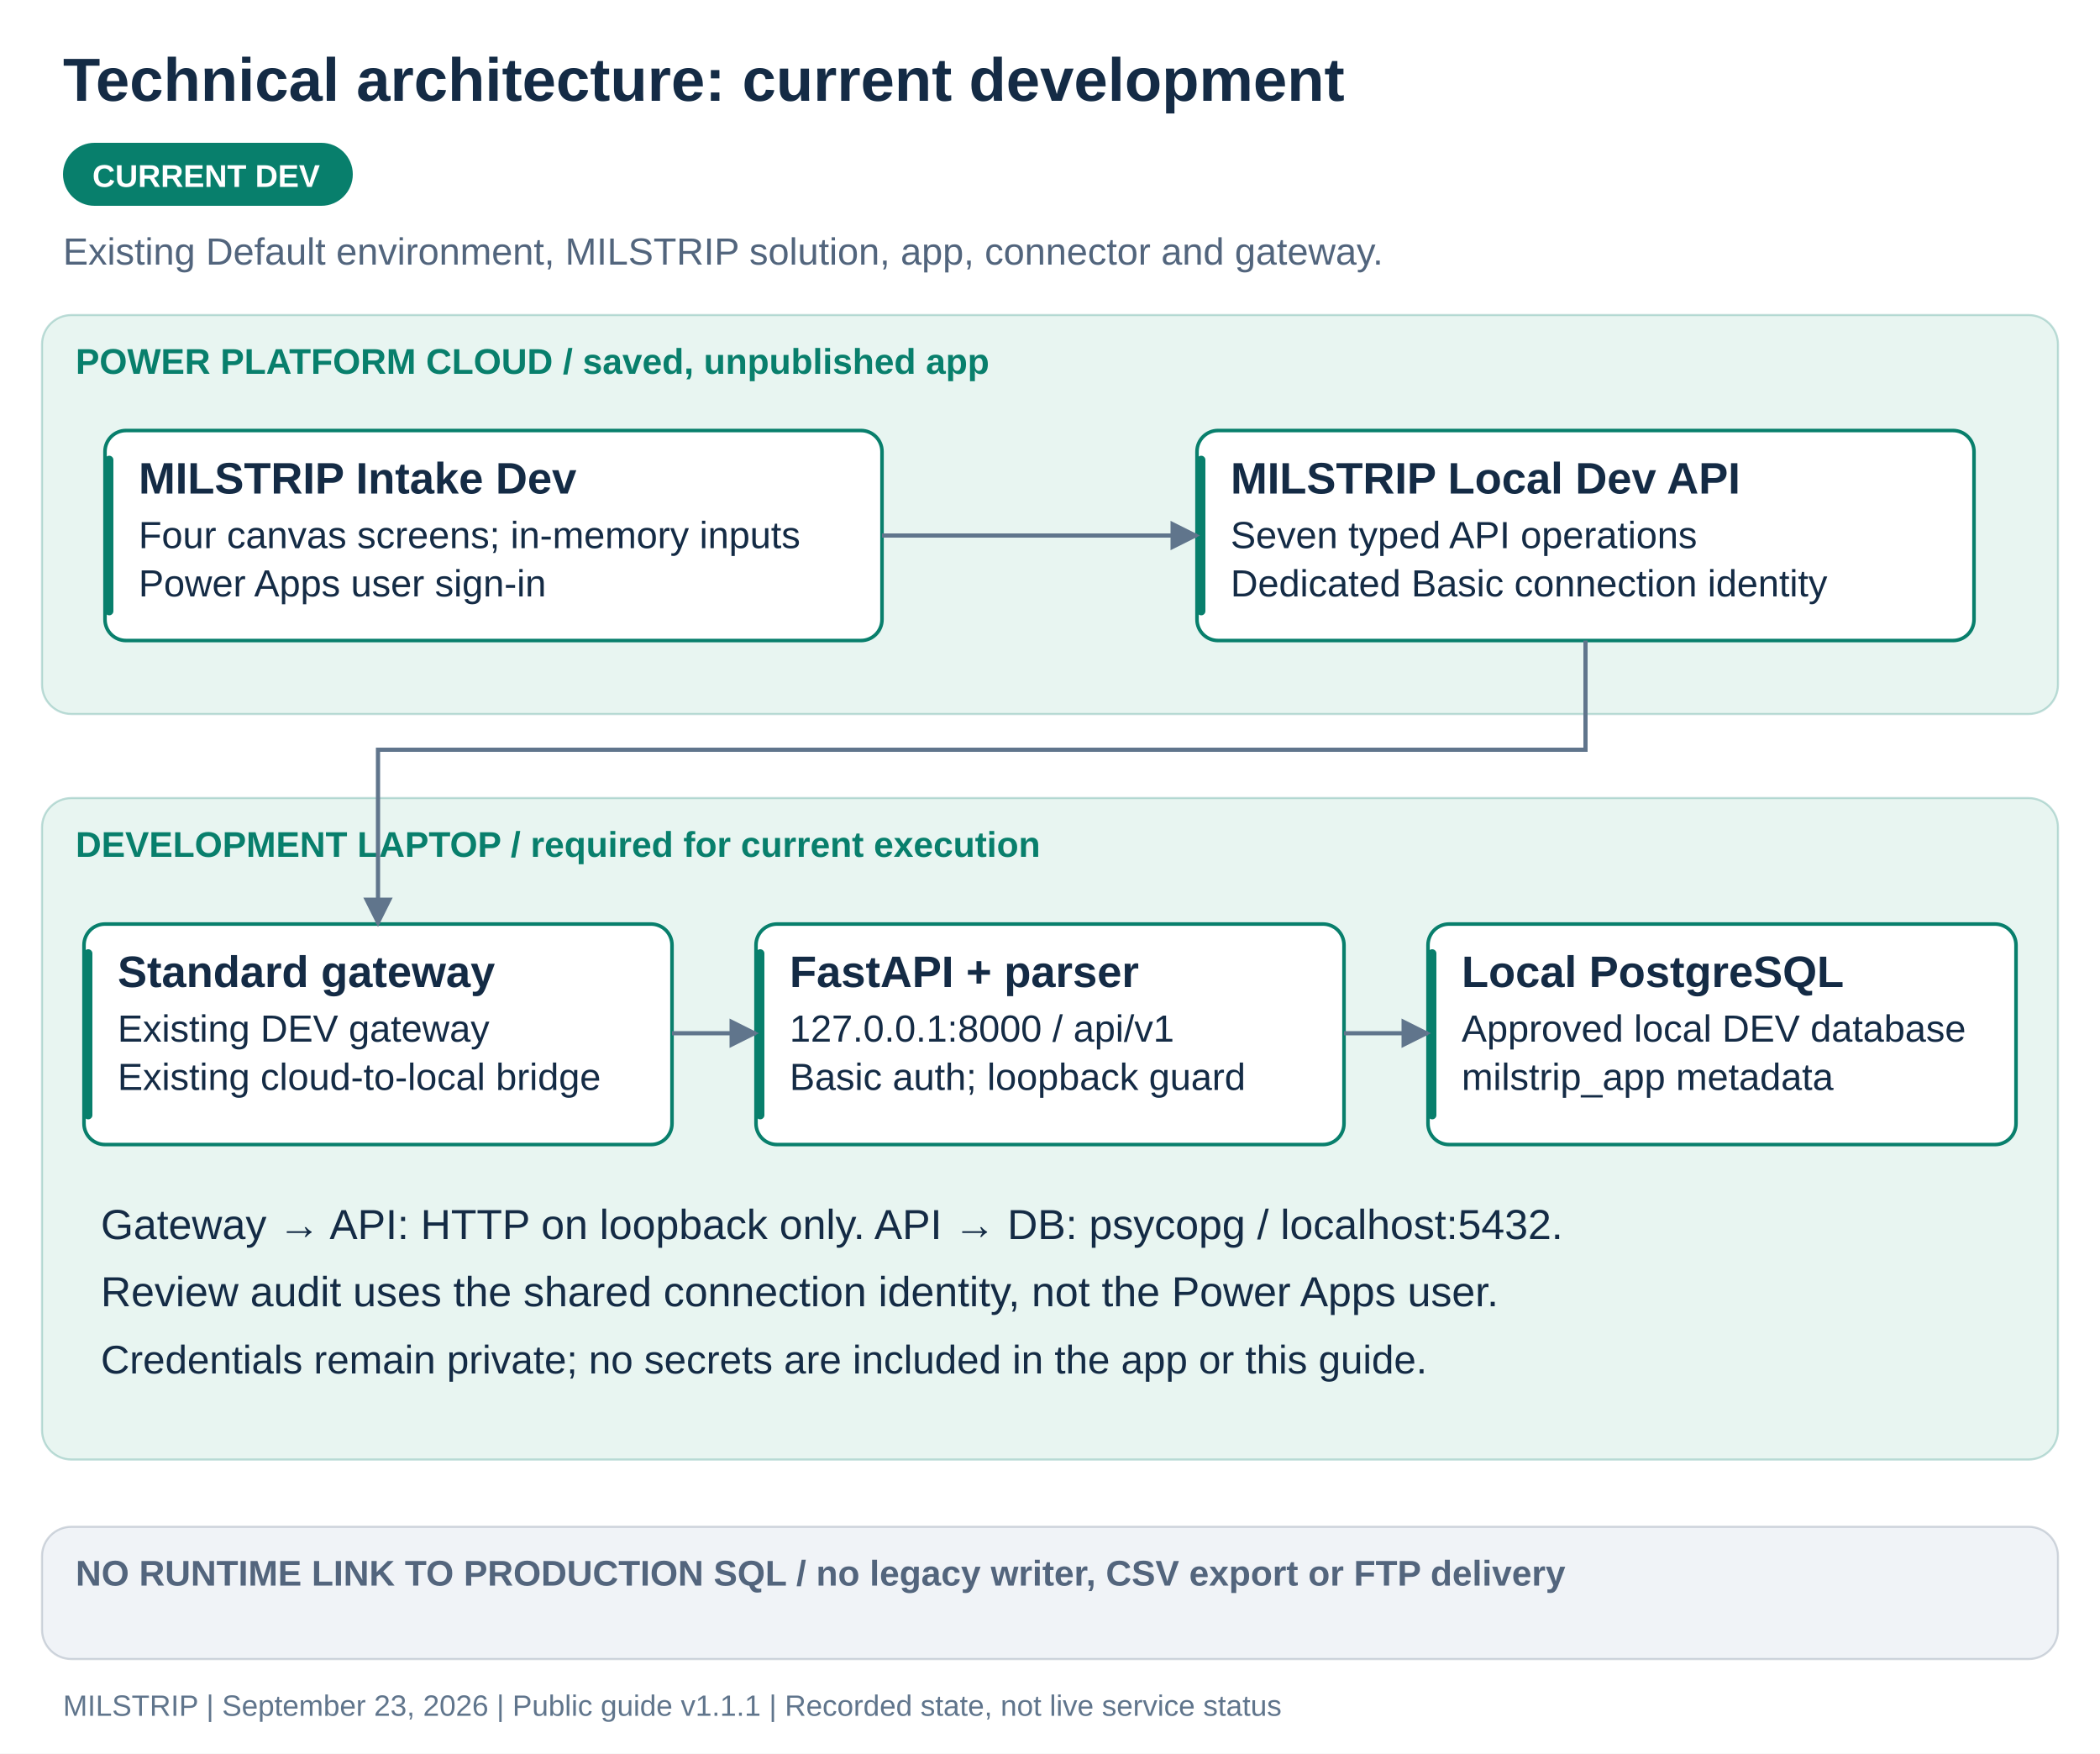
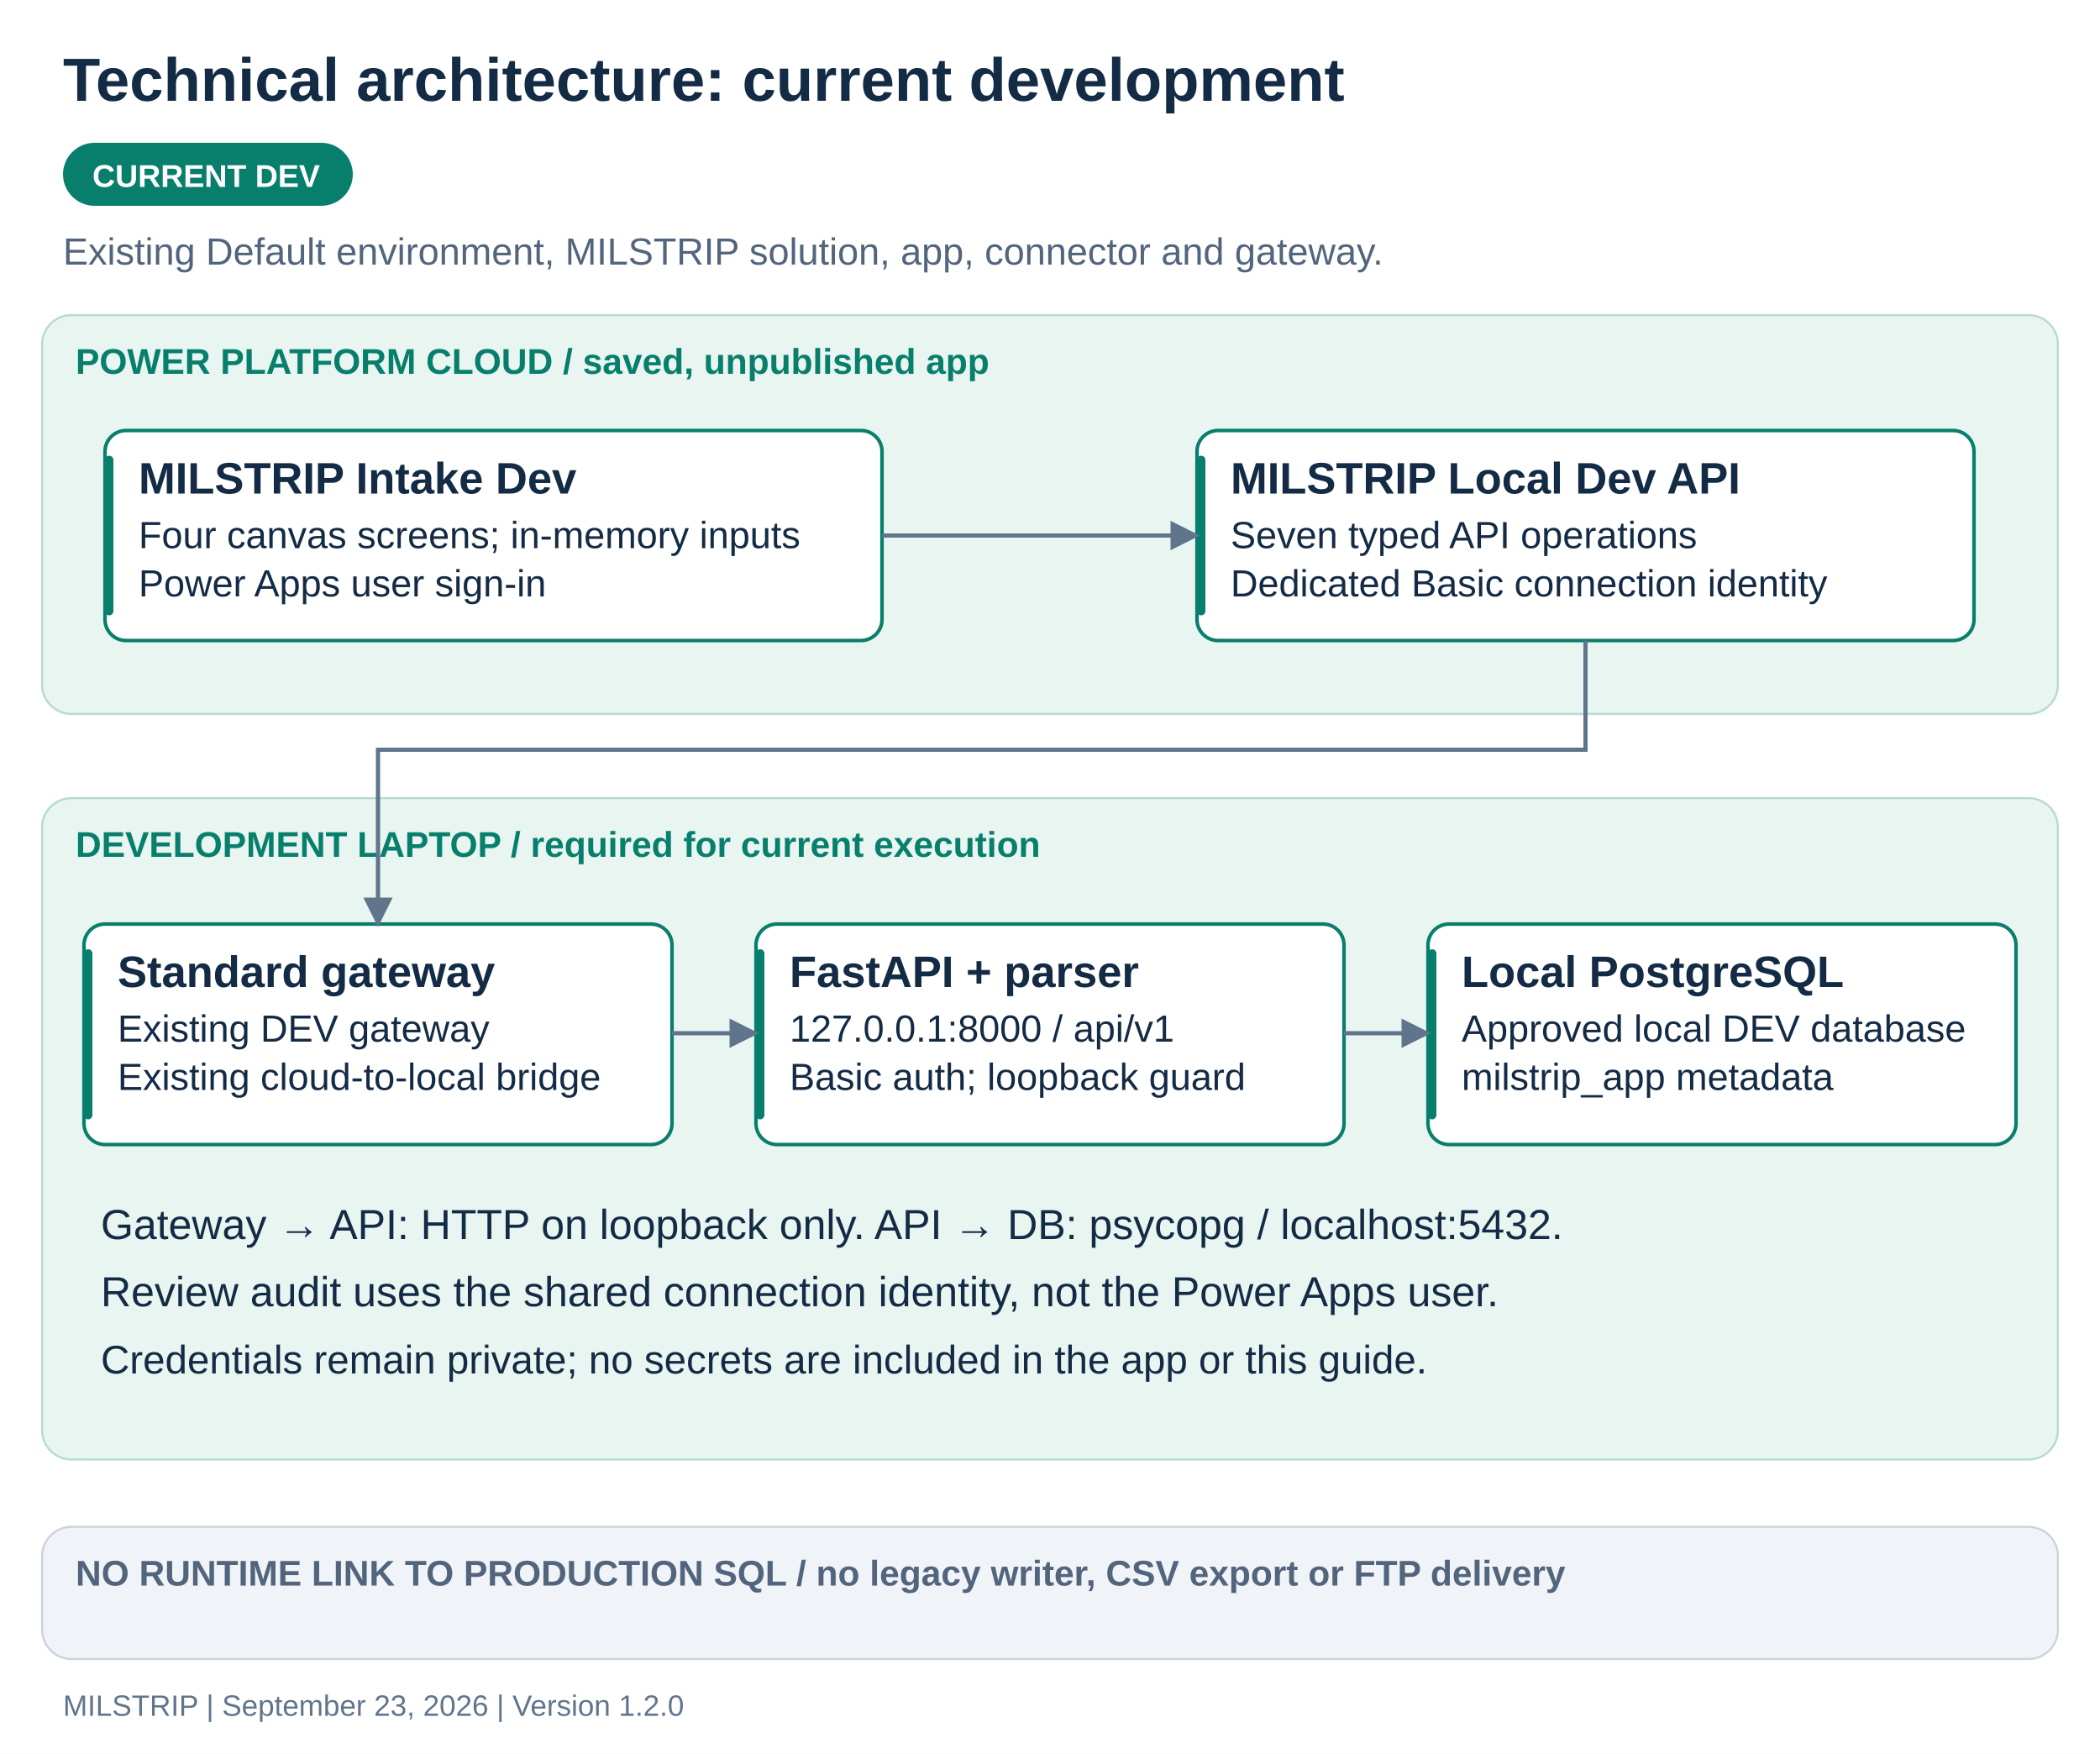
<svg xmlns="http://www.w3.org/2000/svg" width="1000" height="835" viewBox="0 0 1000 835" role="img" aria-labelledby="title desc">
  <defs>
    <marker id="arrow" viewBox="0 0 10 10" refX="9" refY="5" markerWidth="7" markerHeight="7" orient="auto-start-reverse">
      <path d="M 0 0 L 10 5 L 0 10 z" fill="#60758c" />
    </marker>
  </defs>
  <rect width="1000" height="835" fill="#ffffff" />
  <g font-family="Segoe UI, Arial, sans-serif">
    <text x="30" y="48" font-size="29" font-weight="700" fill="#142b45" text-anchor="start">Technical architecture: current development</text>
    <rect x="30" y="68" width="138" height="30" rx="15" fill="#087f6c" />
    <text x="44" y="89" font-size="15" font-weight="700" fill="#ffffff" text-anchor="start">CURRENT DEV</text>
    <text x="30" y="126" font-size="18" font-weight="400" fill="#52657d" text-anchor="start">Existing Default environment, MILSTRIP solution, app, connector and gateway.</text>
    <rect x="20" y="150" width="960" height="190" rx="14" fill="#e8f5f1" stroke="#087f6c" stroke-opacity=".25" />
    <text x="36" y="178" font-size="17" font-weight="700" fill="#087f6c" text-anchor="start">POWER PLATFORM CLOUD  /  saved, unpublished app</text>
    <g data-node="app">
      <rect x="50" y="205" width="370" height="100" rx="10" fill="#ffffff" stroke="#087f6c" stroke-width="1.7" />
      <rect x="50" y="217" width="4" height="76" rx="2" fill="#087f6c" />
      <text x="66" y="235" font-size="21" font-weight="700" fill="#142b45" text-anchor="start">MILSTRIP Intake Dev</text>
      <text x="66" y="261" font-size="18" font-weight="400" fill="#142b45" text-anchor="start">Four canvas screens; in-memory inputs</text>
      <text x="66" y="284" font-size="18" font-weight="400" fill="#142b45" text-anchor="start">Power Apps user sign-in</text>
    </g>
    <g data-node="connector">
      <rect x="570" y="205" width="370" height="100" rx="10" fill="#ffffff" stroke="#087f6c" stroke-width="1.7" />
      <rect x="570" y="217" width="4" height="76" rx="2" fill="#087f6c" />
      <text x="586" y="235" font-size="21" font-weight="700" fill="#142b45" text-anchor="start">MILSTRIP Local Dev API</text>
      <text x="586" y="261" font-size="18" font-weight="400" fill="#142b45" text-anchor="start">Seven typed API operations</text>
      <text x="586" y="284" font-size="18" font-weight="400" fill="#142b45" text-anchor="start">Dedicated Basic connection identity</text>
    </g>
    <polyline points="420,255 570,255" fill="none" stroke="#60758c" stroke-width="2" marker-end="url(#arrow)" />
    <rect x="20" y="380" width="960" height="315" rx="14" fill="#e8f5f1" stroke="#087f6c" stroke-opacity=".25" />
    <text x="36" y="408" font-size="17" font-weight="700" fill="#087f6c" text-anchor="start">DEVELOPMENT LAPTOP  /  required for current execution</text>
    <g data-node="gateway">
      <rect x="40" y="440" width="280" height="105" rx="10" fill="#ffffff" stroke="#087f6c" stroke-width="1.7" />
      <rect x="40" y="452" width="4" height="81" rx="2" fill="#087f6c" />
      <text x="56" y="470" font-size="21" font-weight="700" fill="#142b45" text-anchor="start">Standard gateway</text>
      <text x="56" y="496" font-size="18" font-weight="400" fill="#142b45" text-anchor="start">Existing DEV gateway</text>
      <text x="56" y="519" font-size="18" font-weight="400" fill="#142b45" text-anchor="start">Existing cloud-to-local bridge</text>
    </g>
    <g data-node="api">
      <rect x="360" y="440" width="280" height="105" rx="10" fill="#ffffff" stroke="#087f6c" stroke-width="1.7" />
      <rect x="360" y="452" width="4" height="81" rx="2" fill="#087f6c" />
      <text x="376" y="470" font-size="21" font-weight="700" fill="#142b45" text-anchor="start">FastAPI + parser</text>
      <text x="376" y="496" font-size="18" font-weight="400" fill="#142b45" text-anchor="start">127.0.0.1:8000 / api/v1</text>
      <text x="376" y="519" font-size="18" font-weight="400" fill="#142b45" text-anchor="start">Basic auth; loopback guard</text>
    </g>
    <g data-node="pg">
      <rect x="680" y="440" width="280" height="105" rx="10" fill="#ffffff" stroke="#087f6c" stroke-width="1.7" />
      <rect x="680" y="452" width="4" height="81" rx="2" fill="#087f6c" />
      <text x="696" y="470" font-size="21" font-weight="700" fill="#142b45" text-anchor="start">Local PostgreSQL</text>
      <text x="696" y="496" font-size="18" font-weight="400" fill="#142b45" text-anchor="start">Approved local DEV database</text>
      <text x="696" y="519" font-size="18" font-weight="400" fill="#142b45" text-anchor="start">milstrip_app metadata</text>
    </g>
    <polyline points="755,305 755,357 180,357 180,440" fill="none" stroke="#60758c" stroke-width="2" marker-end="url(#arrow)" />
    <polyline points="320,492 360,492" fill="none" stroke="#60758c" stroke-width="2" marker-end="url(#arrow)" />
    <polyline points="640,492 680,492" fill="none" stroke="#60758c" stroke-width="2" marker-end="url(#arrow)" />
    <text x="48" y="590" font-size="20" font-weight="400" fill="#142b45" text-anchor="start">Gateway → API: HTTP on loopback only. API → DB: psycopg / localhost:5432.</text>
    <text x="48" y="622" font-size="20" font-weight="400" fill="#142b45" text-anchor="start">Review audit uses the shared connection identity, not the Power Apps user.</text>
    <text x="48" y="654" font-size="19" font-weight="400" fill="#142b45" text-anchor="start">Credentials remain private; no secrets are included in the app or this guide.</text>
    <rect x="20" y="727" width="960" height="63" rx="14" fill="#f0f3f7" stroke="#53657d" stroke-opacity=".25" />
    <text x="36" y="755" font-size="17" font-weight="700" fill="#53657d" text-anchor="start">NO RUNTIME LINK TO PRODUCTION SQL  /  no legacy writer, CSV export or FTP delivery</text>
-     <text x="30" y="817" font-size="14" font-weight="400" fill="#60758c" text-anchor="start">MILSTRIP  |  September 23, 2026  |  Public guide v1.1.1 | Recorded state, not live service status</text>
+     <text x="30" y="817" font-size="14" font-weight="400" fill="#60758c" text-anchor="start">MILSTRIP  |  September 23, 2026  |  Version 1.2.0</text>
  </g>
</svg>
